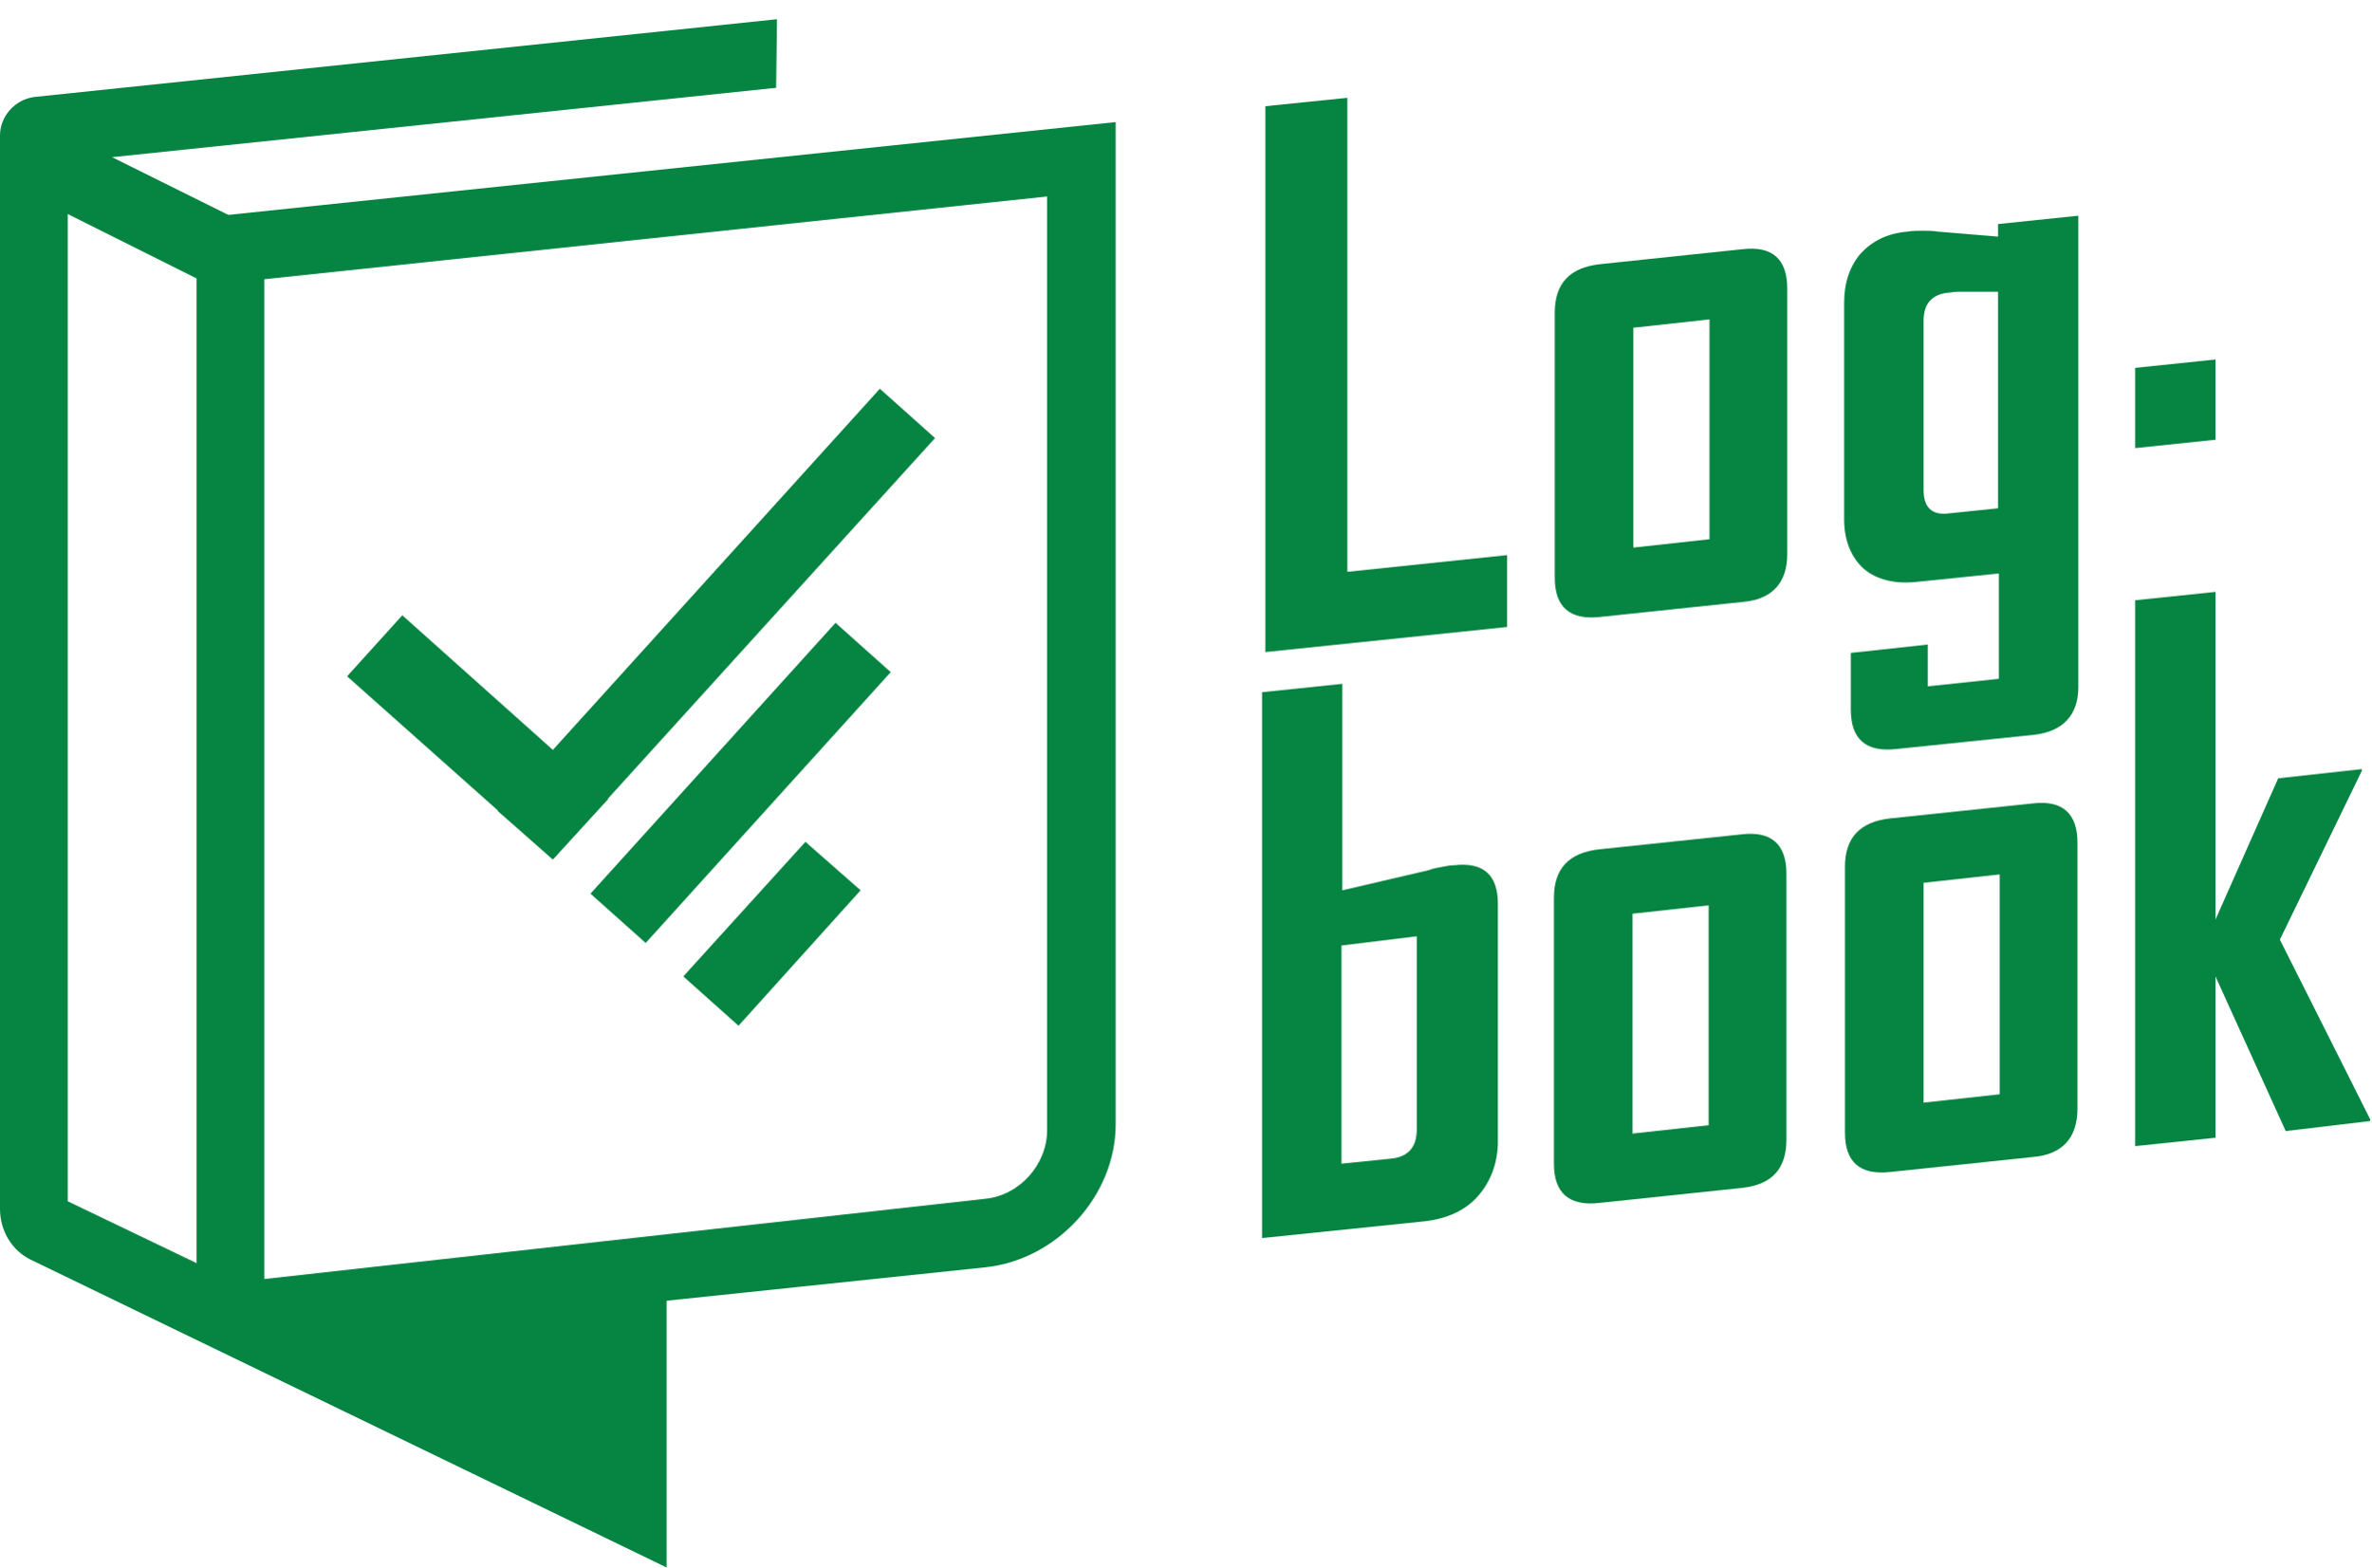
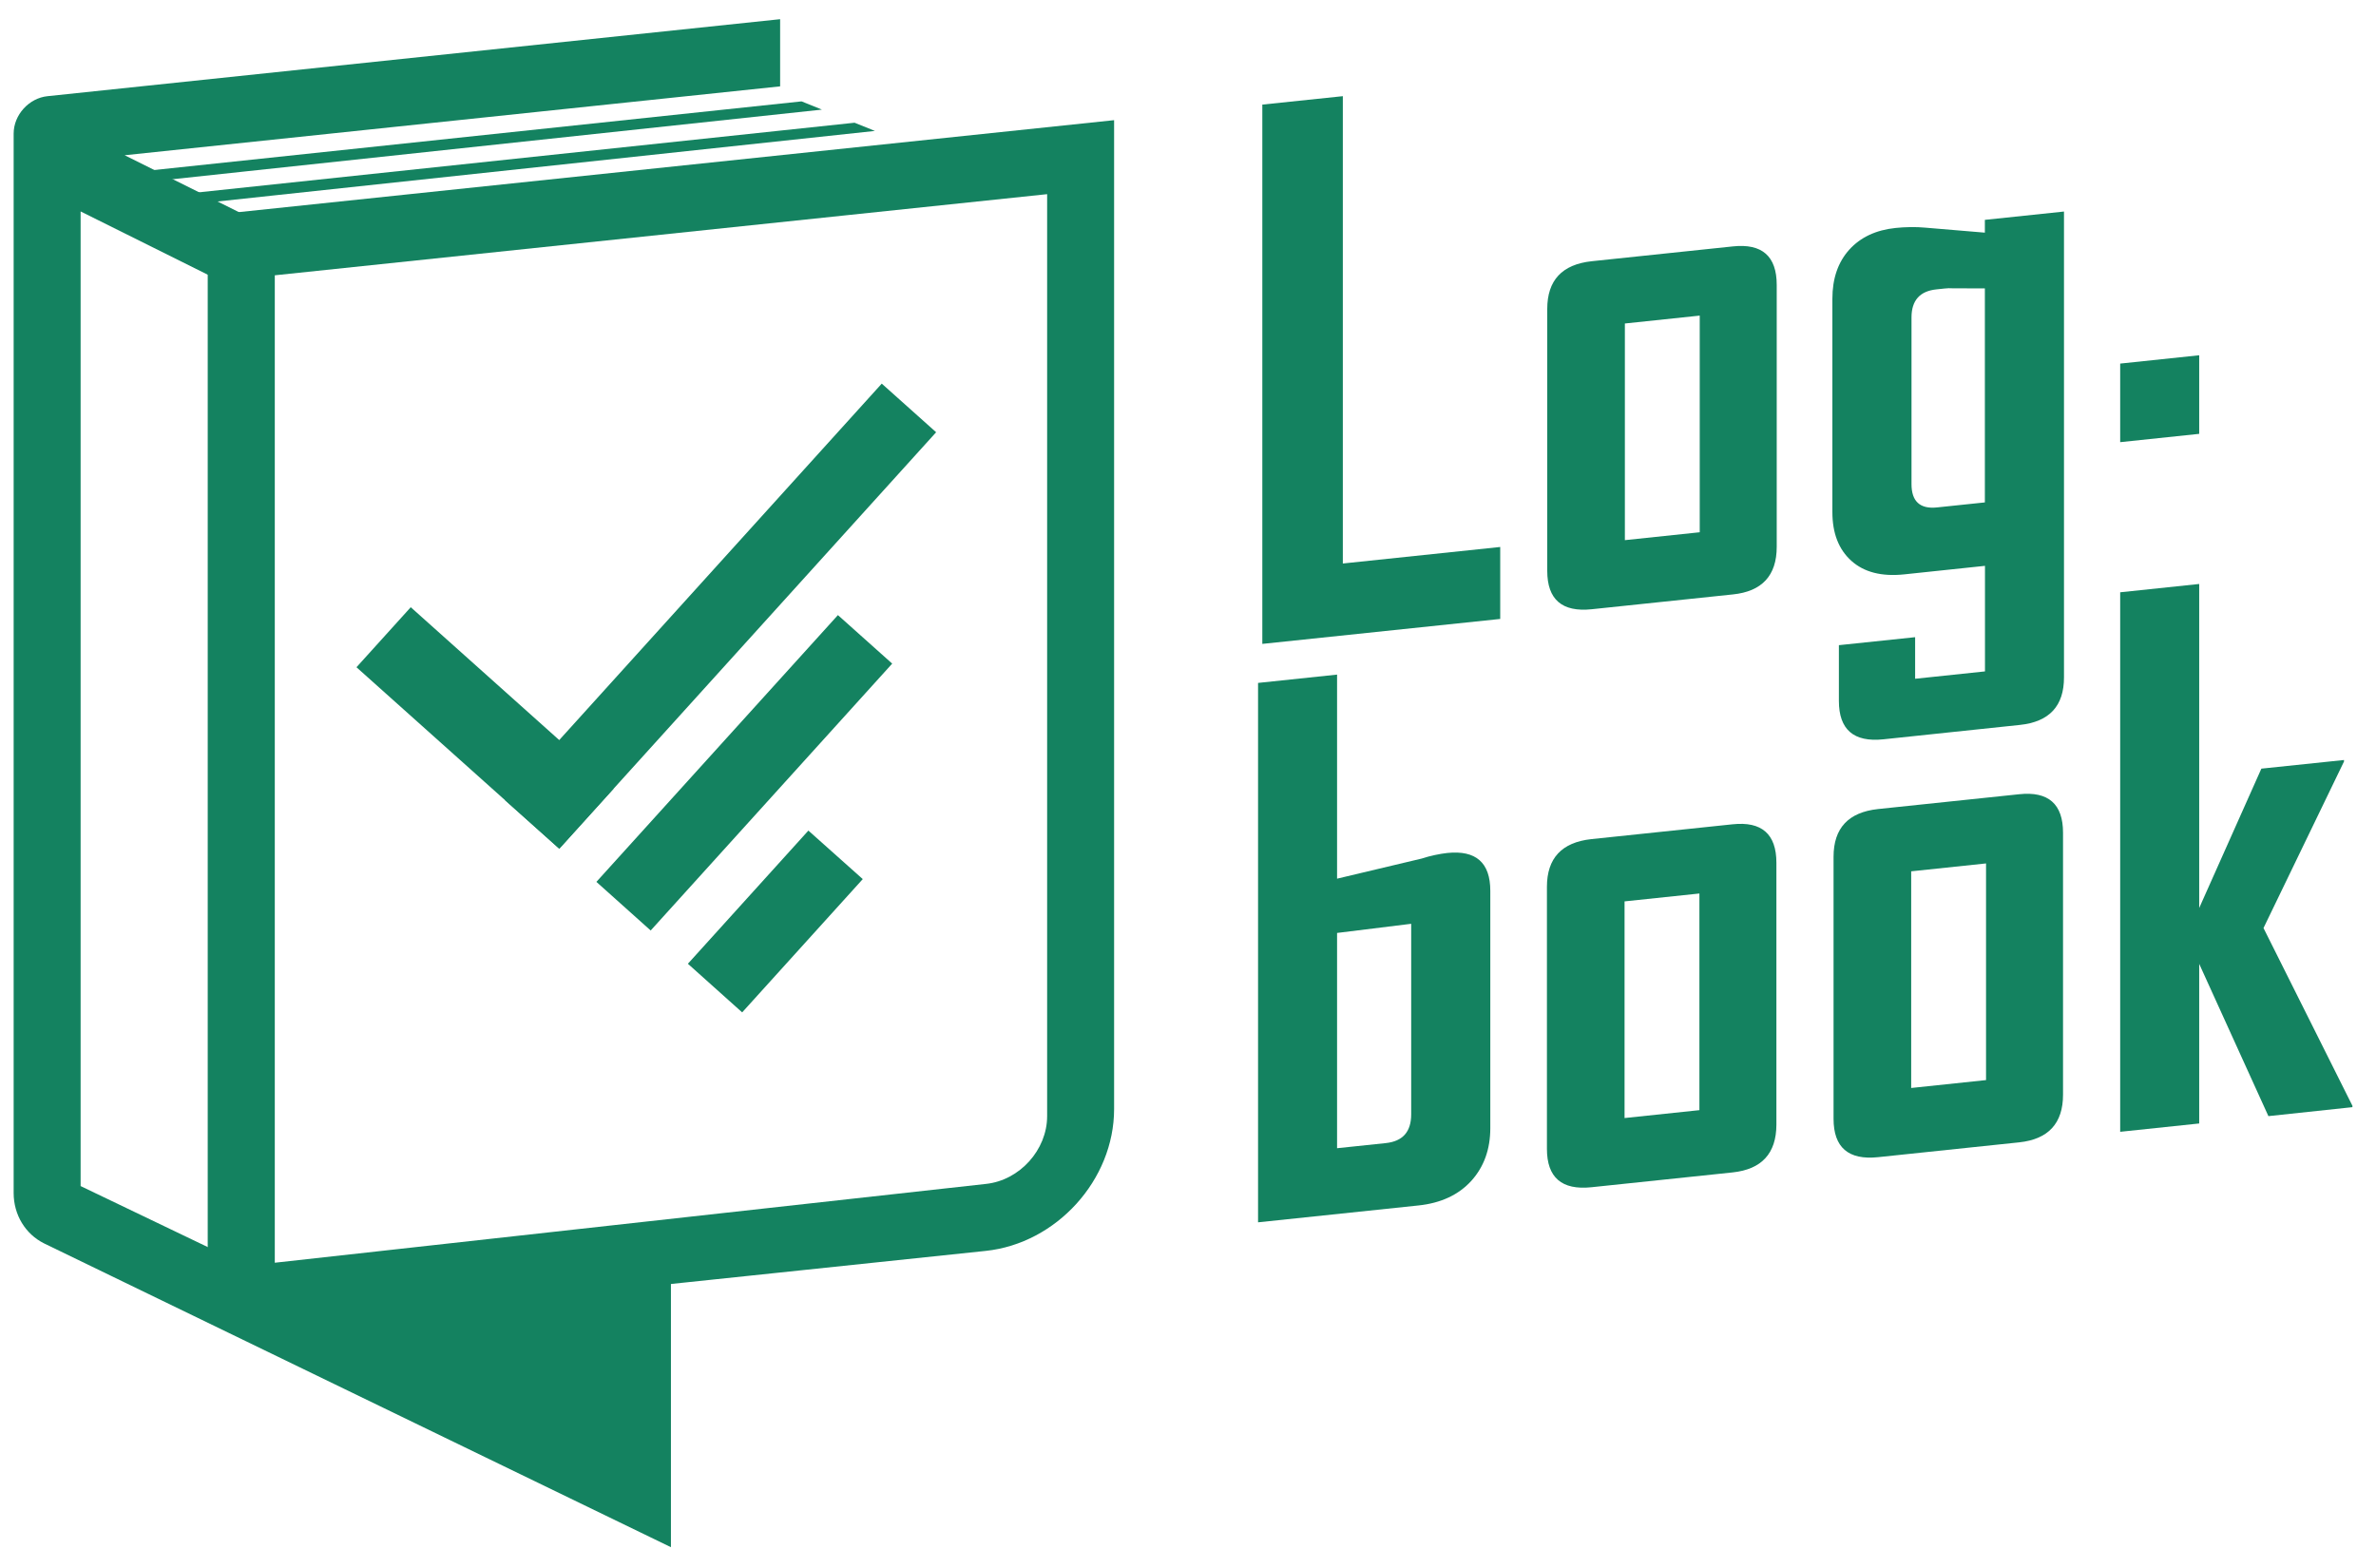
- <svg xmlns="http://www.w3.org/2000/svg" version="1.1" id="Layer_1" x="0px" y="0px" viewBox="0 0 283.5 187.5" style="enable-background:new 0 0 283.5 187.5;" xml:space="preserve">
+ <svg xmlns="http://www.w3.org/2000/svg" version="1.1" id="Camada_1" x="0px" y="0px" viewBox="0 0 222.82 147.06" style="enable-background:new 0 0 222.82 147.06;" xml:space="preserve">
  <style type="text/css">
- 	.st0{fill:#068442;}
- 	.st1{fill:#068442;stroke:#588107;stroke-miterlimit:10;}
+ 	.st0{fill:#148260;}
</style>
-   <path class="st0" d="M151.3,78V12.7l9.8-1v56.7l19.1-2V75L151.3,78z" />
-   <path class="st0" d="M208.4,72l-17.1,1.8c-3.6,0.4-5.4-1.2-5.4-4.7V37.4c0-3.5,1.8-5.4,5.4-5.8l17.1-1.8c3.5-0.4,5.3,1.2,5.3,4.7  v31.8C213.7,69.7,211.9,71.7,208.4,72z M204.4,38.2l-9.1,1v26.3l9.1-1V38.2z" />
-   <path class="st0" d="M243.2,87.9l-16.5,1.7c-3.6,0.4-5.4-1.2-5.4-4.7v-6.8l9.2-1v5l8.5-0.9V68.6l-9.8,1c-2.7,0.3-4.9-0.3-6.4-1.6  c-1.5-1.4-2.3-3.4-2.3-5.9V36.2c0-2.4,0.7-4.4,2-5.9c1.4-1.5,3.2-2.4,5.6-2.6c0.6-0.1,1.2-0.1,1.8-0.1s1.2,0,1.8,0.1l7.2,0.6v-1.5  l9.6-1v56.4C248.5,85.5,246.7,87.5,243.2,87.9z M238.9,34.9H235c-0.3,0-0.6,0-1,0s-0.7,0.1-1,0.1c-2,0.2-3,1.3-3,3.4v20.2  c0,2.1,1,3.1,3.1,2.8l5.8-0.6L238.9,34.9L238.9,34.9z" />
-   <path class="st0" d="M176.7,143.1c-1.5,1.7-3.7,2.7-6.4,3l-19.4,2V82.8l9.6-1v24.7l10.3-2.4c0.5-0.2,1-0.3,1.6-0.4  c0.5-0.1,1-0.2,1.5-0.2c3.5-0.4,5.2,1.2,5.2,4.6v28.8C179,139.3,178.2,141.4,176.7,143.1z M169.4,112l-9,1.1v26.1l5.9-0.6  c2.1-0.2,3.1-1.4,3.1-3.5V112z" />
-   <path class="st0" d="M208.3,142.1l-17.1,1.8c-3.6,0.4-5.4-1.2-5.4-4.7v-31.8c0-3.5,1.8-5.4,5.4-5.8l17.1-1.8  c3.5-0.4,5.3,1.2,5.3,4.7v31.8C213.6,139.8,211.9,141.7,208.3,142.1z M204.3,108.3l-9.1,1v26.3l9.1-1V108.3z" />
-   <path class="st0" d="M243.1,138.4l-17.1,1.8c-3.6,0.4-5.4-1.2-5.4-4.7v-31.8c0-3.5,1.8-5.4,5.4-5.8l17.1-1.8  c3.5-0.4,5.3,1.2,5.3,4.7v31.8C248.4,136.1,246.6,138.1,243.1,138.4z M239.1,104.6l-9.1,1v26.3l9.1-1V104.6z" />
-   <path class="st0" d="M273.3,135.3l-8.4-18.5v19.3l-9.6,1V71.8l9.6-1V110l7.5-16.9l10-1.1v0.2l-9.8,20.2l10.8,21.5v0.2L273.3,135.3z" />
  <g>
-     <path class="st0" d="M117.8,151.6l-86.7,9.1c-4.2,0.4-7.6-2.6-7.6-6.8V26.1l109.9-11.5v119.9C133.4,143,126.4,150.7,117.8,151.6z    M31.6,33.4V153l86.2-9.6c4.1-0.4,7.4-4.1,7.4-8.2V23.5L31.6,33.4z" />
+     <path class="st0" d="M118.38,60.39V9.81l7.55-0.79v43.83l14.76-1.55v6.75L118.38,60.39z" />
+     <path class="st0" d="M162.51,55.75l-13.24,1.39c-2.78,0.29-4.17-0.91-4.17-3.6V28.98c0-2.69,1.39-4.18,4.17-4.48l13.24-1.39   c2.73-0.29,4.11,0.91,4.11,3.61v24.57C166.62,53.98,165.24,55.47,162.51,55.75z M159.4,29.6l-7.02,0.74v20.32l7.02-0.74V29.6z" />
+     <path class="st0" d="M189.42,67.99l-12.8,1.35c-2.78,0.29-4.17-0.91-4.17-3.6v-5.23l7.15-0.75v3.9l6.55-0.69v-9.9l-7.58,0.8   c-2.11,0.22-3.76-0.2-4.95-1.27c-1.19-1.07-1.78-2.59-1.78-4.58v-20c0-1.9,0.53-3.43,1.58-4.6c1.06-1.17,2.51-1.85,4.35-2.04   c0.44-0.05,0.9-0.07,1.38-0.08c0.48-0.01,0.95,0.01,1.39,0.05l5.6,0.47v-1.2l7.42-0.78v43.67   C193.57,66.21,192.19,67.7,189.42,67.99z M186.15,27.05l-3.05-0.01c-0.22-0.02-0.47-0.01-0.75,0.02c-0.28,0.03-0.53,0.06-0.75,0.08   c-1.56,0.16-2.34,1.04-2.34,2.63v15.63c0,1.63,0.8,2.36,2.4,2.19l4.48-0.47V27.05z" />
+     <path class="st0" d="M137.98,110.75c-1.19,1.31-2.85,2.09-4.97,2.31l-15.03,1.58V64.05l7.41-0.78v19.14l7.95-1.89   c0.4-0.13,0.8-0.24,1.23-0.33c0.42-0.09,0.8-0.15,1.15-0.19c2.69-0.28,4.04,0.9,4.04,3.55v22.25   C139.76,107.78,139.17,109.43,137.98,110.75z M132.35,86.64l-6.96,0.86v20.19l4.57-0.48c1.59-0.17,2.38-1.06,2.38-2.7V86.64z" />
+     <path class="st0" d="M162.48,109.96l-13.24,1.39c-2.78,0.29-4.17-0.91-4.17-3.6V83.18c0-2.69,1.39-4.18,4.17-4.48l13.24-1.39   c2.73-0.29,4.11,0.91,4.11,3.61v24.57C166.58,108.18,165.21,109.67,162.48,109.96z M159.37,83.8l-7.02,0.74v20.32l7.02-0.74V83.8z" />
+     <path class="st0" d="M189.36,107.14l-13.24,1.39c-2.78,0.29-4.17-0.91-4.17-3.6V80.36c0-2.69,1.39-4.18,4.17-4.48l13.24-1.39   c2.73-0.29,4.11,0.91,4.11,3.61v24.57C193.47,105.36,192.09,106.85,189.36,107.14z M186.25,80.98l-7.02,0.74v20.32l7.02-0.74V80.98   z" />
+     <path class="st0" d="M212.73,104.68l-6.49-14.28v14.97l-7.41,0.78V55.55l7.41-0.78v30.39l5.83-13.07l7.75-0.81v0.14l-7.55,15.62   l8.34,16.67v0.13L212.73,104.68z" />
+     <g>
+       <path class="st0" d="M92.44,117.32l-67.06,7.05c-3.25,0.34-5.9-2.02-5.9-5.28V20.2l85-8.93v92.75    C104.48,110.66,99.08,116.62,92.44,117.32z M25.77,25.82v92.61l66.68-7.39c3.17-0.33,5.75-3.19,5.75-6.36V18.21L25.77,25.82z" />
+     </g>
+     <g>
+       <path class="st0" d="M19.01,23.07" />
+     </g>
+     <path class="st0" d="M73.16,1.8L4.46,9.02c-1.75,0.18-3.18,1.76-3.18,3.51v99.36c0,2.04,1.09,3.85,2.86,4.73l58.78,28.49v-25.46   l-6.28,0.66v14.48L7.56,111.24V19.83l13.02,6.48l3.24-5.71l-12.13-6.04l61.47-6.46V1.8z" />
+     <g>
+       <path class="st0" d="M29.82,122.72l27.99-2.7l-0.55,9.68c0,0,1.66,6.92,0.55,6.89C56.71,136.58,29.82,122.72,29.82,122.72z" />
+     </g>
+     <polygon class="st0" points="198.83,34.1 206.24,33.32 206.24,40.69 198.83,41.47  " />
+     <polygon class="st0" points="52.45,79.6 47.35,75.04 82.69,35.98 87.79,40.54  " />
+     <polygon class="st0" points="33.43,62.58 38.52,56.95 57.54,73.97 52.45,79.6  " />
+     <polygon class="st0" points="78.58,57.69 83.67,62.24 61.02,87.27 55.93,82.71  " />
+     <polygon class="st0" points="75.81,77.9 80.91,82.45 69.6,94.95 64.51,90.39  " />
+     <polygon class="st0" points="75.2,9.52 75.15,9.51 13.19,16.08 14.68,16.97 77.08,10.28  " />
+     <polygon class="st0" points="80.14,11.51 16.17,18.3 17.66,19.19 82.05,12.28  " />
  </g>
  <g>
-     <path class="st1" d="M22.9,29.8" />
-   </g>
-   <path class="st0" d="M92.9,2.3L4.1,11.6C1.8,11.9,0,13.9,0,16.2v128.4c0,2.6,1.4,5,3.7,6.1l76,36.8v-32.9l-8.1,0.9v18.7L8.1,143.7  V25.6L24.9,34l4.2-7.4l-15.7-7.8l79.4-8.3L92.9,2.3L92.9,2.3z" />
+ </g>
  <g>
-     <path class="st0" d="M36.9,158.5l36.2-3.5l-0.7,12.5c0,0,2.1,9,0.7,8.9C71.6,176.5,36.9,158.5,36.9,158.5z" />
-   </g>
-   <polygon class="st0" points="255.3,44 264.9,43 264.9,52.6 255.3,53.6 " />
-   <polygon class="st0" points="66.1,102.8 59.5,97 105.2,46.5 111.8,52.4 " />
-   <polygon class="st0" points="41.5,80.9 48.1,73.6 72.7,95.6 66.1,102.8 " />
-   <polygon class="st0" points="99.9,74.5 106.5,80.4 77.2,112.8 70.6,106.9 " />
-   <polygon class="st0" points="96.3,100.7 102.9,106.5 88.3,122.7 81.7,116.8 " />
+ </g>
+   <g>
+ </g>
+   <g>
+ </g>
+   <g>
+ </g>
+   <g>
+ </g>
</svg>
